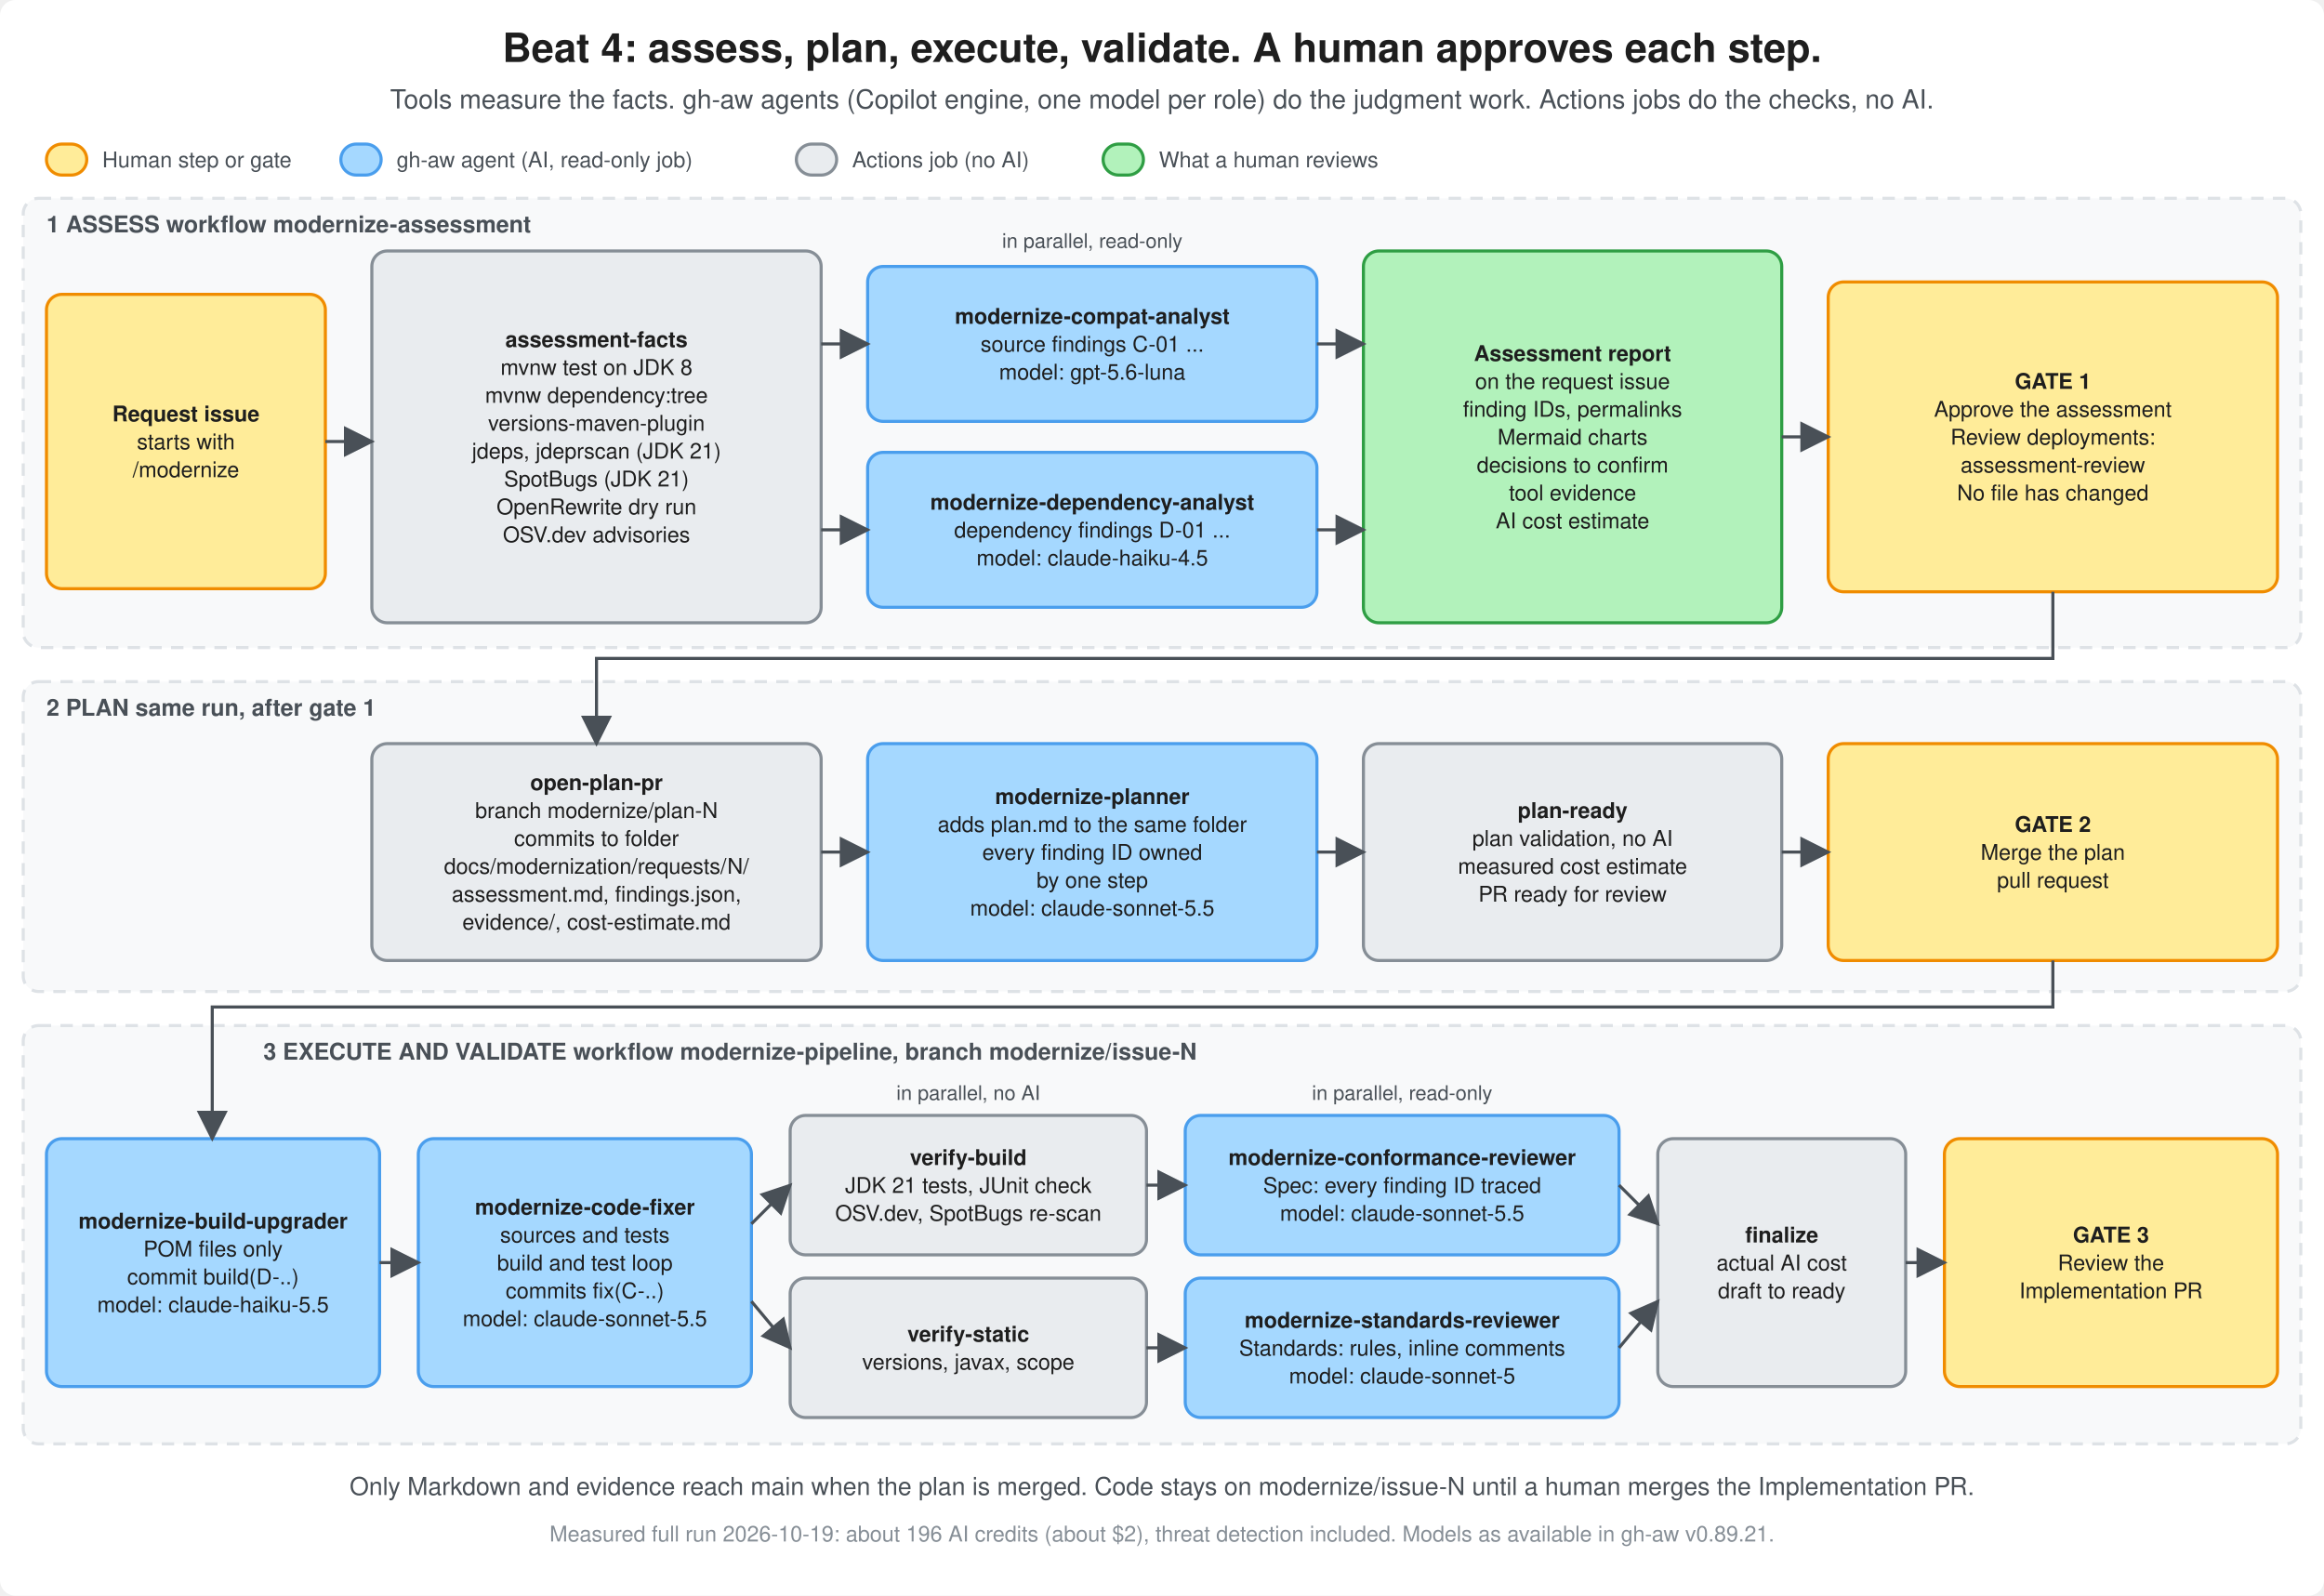
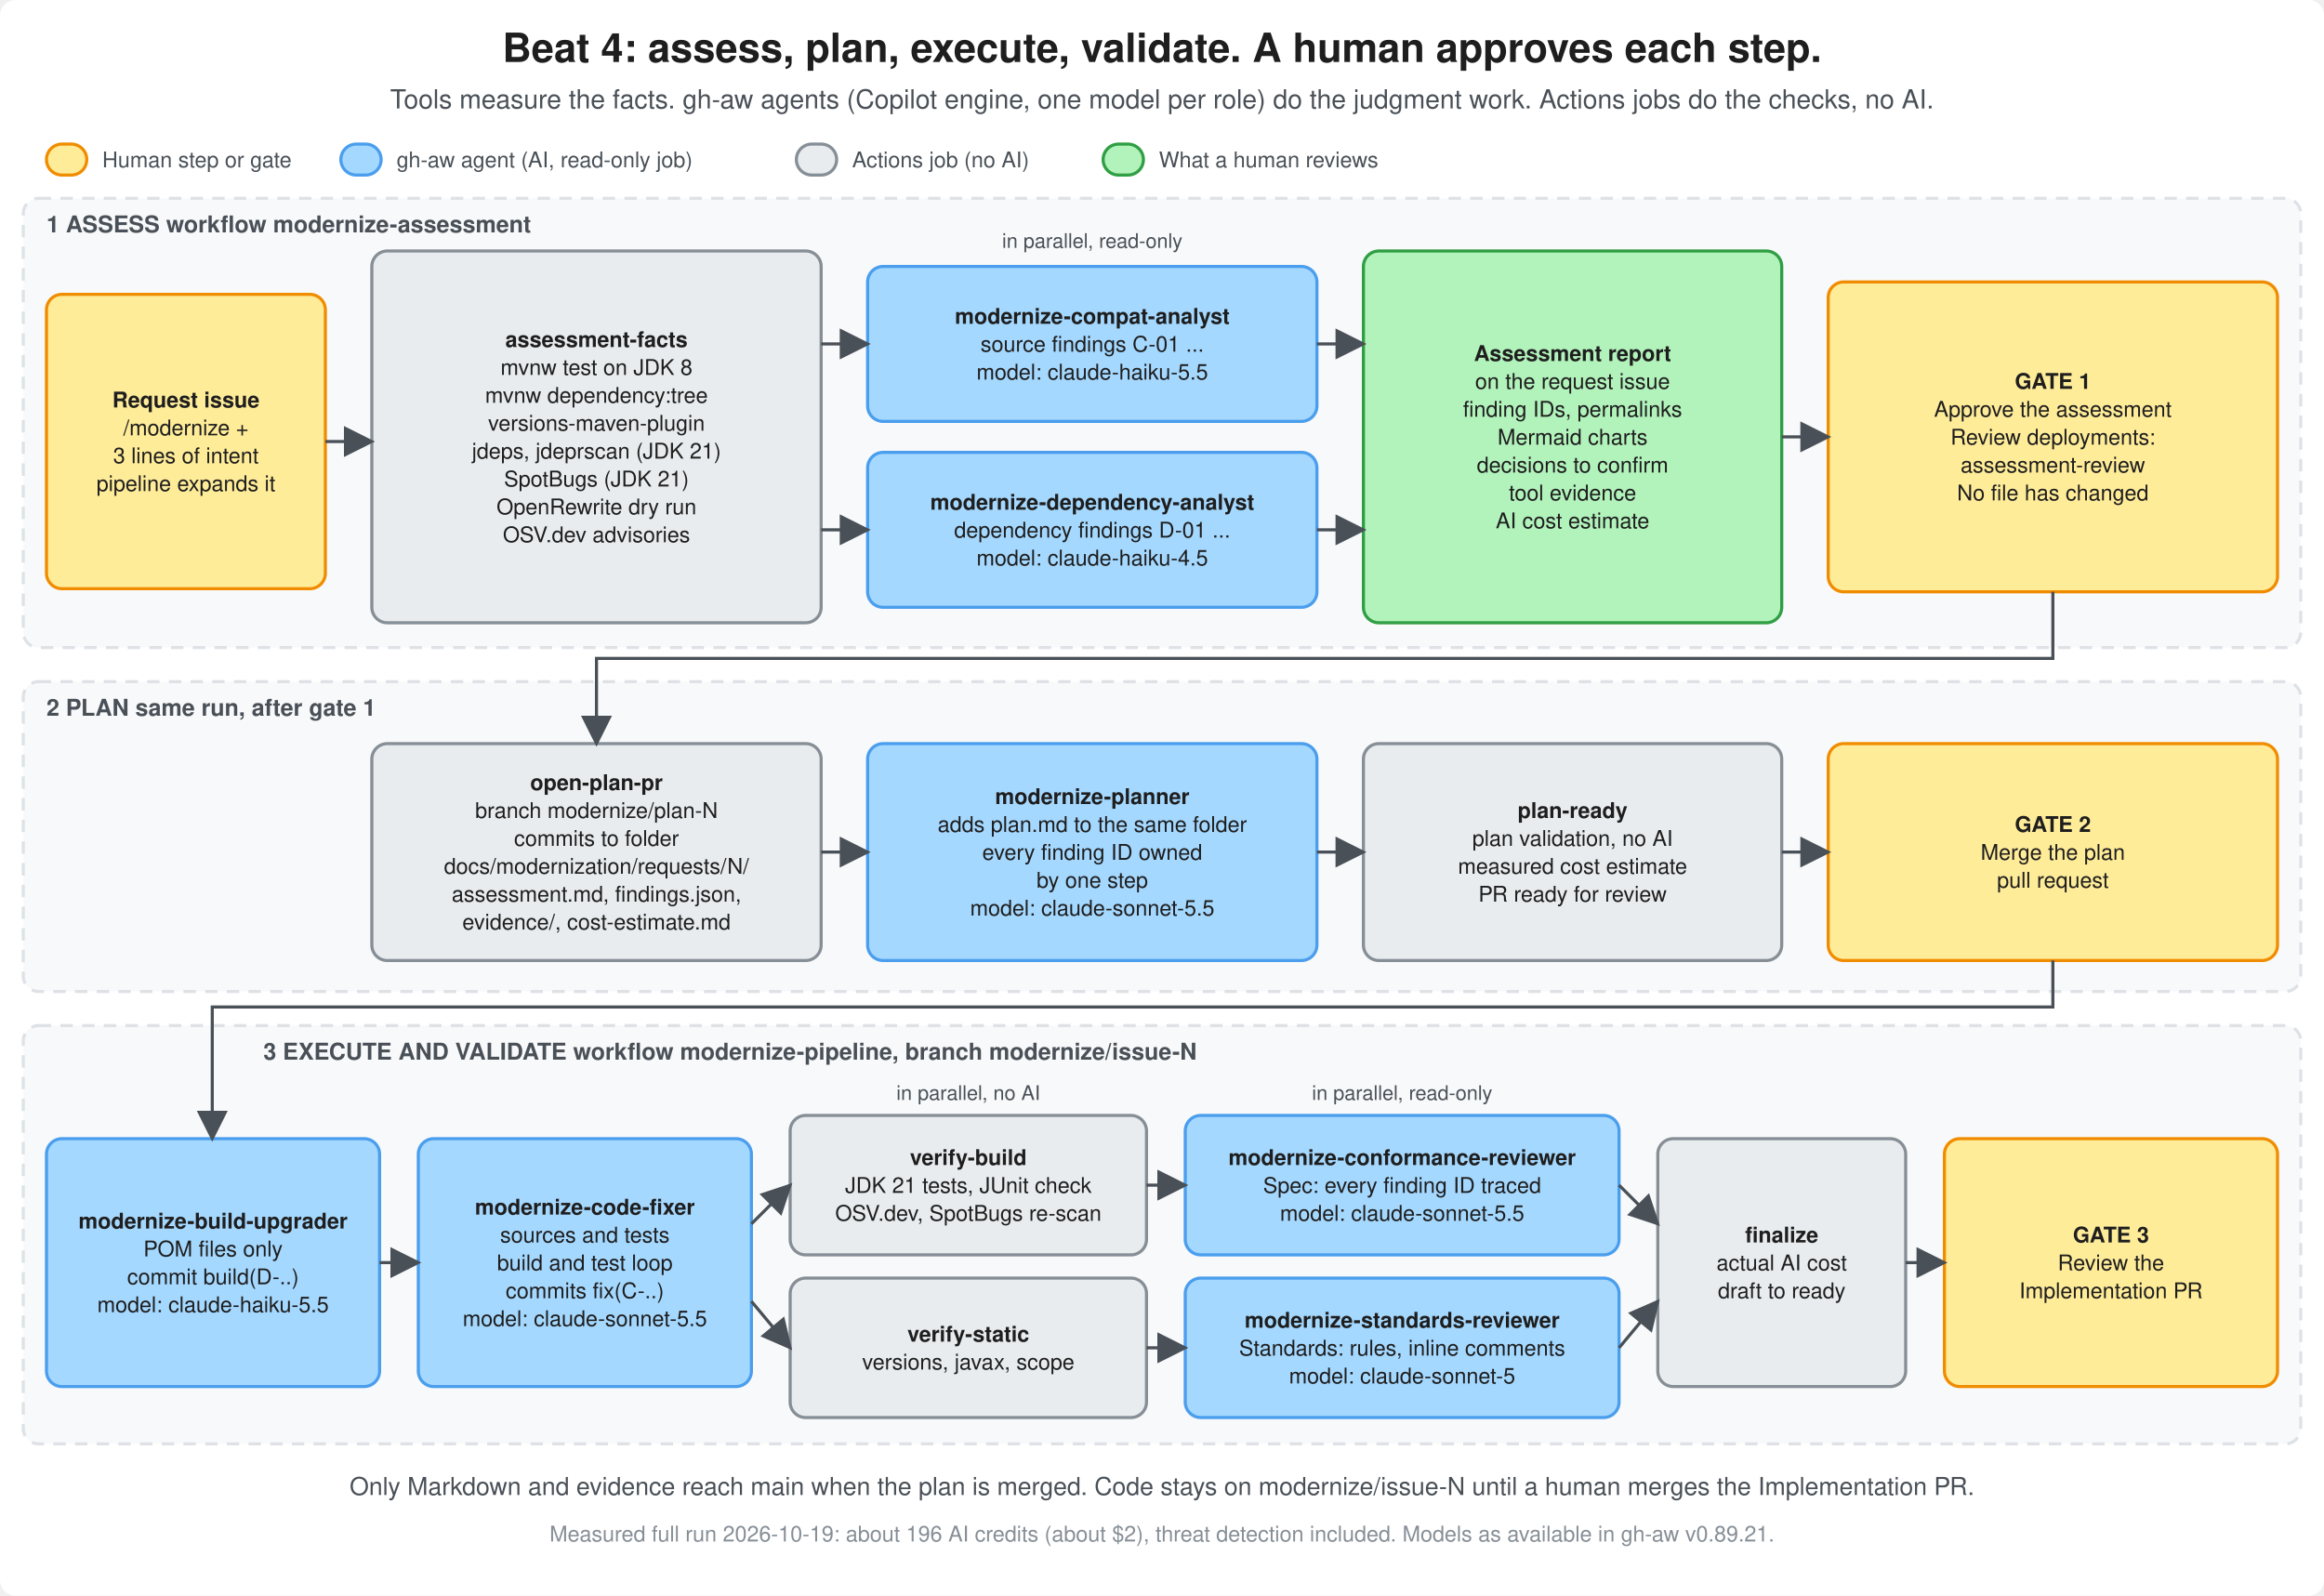
<svg xmlns="http://www.w3.org/2000/svg" viewBox="0 0 1500 1030" width="1500" height="1030">
  <defs>
    <marker id="ah" markerWidth="10" markerHeight="10" refX="9" refY="5" orient="auto-start-reverse">
      <path d="M0,0 L10,5 L0,10 z" fill="#495057" />
    </marker>
  </defs>
  <rect x="0" y="0" width="1500" height="1030" rx="10" fill="#ffffff" stroke="#ffffff" stroke-width="0" />
  <text x="750" y="40" font-size="26" text-anchor="middle" fill="#1e1e1e" font-weight="700" font-family="Segoe UI, Helvetica, Arial, sans-serif">Beat 4: assess, plan, execute, validate. A human approves each step.</text>
  <text x="750" y="70" font-size="17" text-anchor="middle" fill="#495057" font-family="Segoe UI, Helvetica, Arial, sans-serif">Tools measure the facts. gh-aw agents (Copilot engine, one model per role) do the judgment work. Actions jobs do the checks, no AI.</text>
  <rect x="30" y="93" width="26" height="20" rx="10" fill="#ffec99" stroke="#f08c00" stroke-width="2" />
  <text x="66" y="108" font-size="14" text-anchor="start" fill="#495057" font-family="Segoe UI, Helvetica, Arial, sans-serif">Human step or gate</text>
  <rect x="220" y="93" width="26" height="20" rx="10" fill="#a5d8ff" stroke="#4a9eed" stroke-width="2" />
  <text x="256" y="108" font-size="14" text-anchor="start" fill="#495057" font-family="Segoe UI, Helvetica, Arial, sans-serif">gh-aw agent (AI, read-only job)</text>
  <rect x="514" y="93" width="26" height="20" rx="10" fill="#e9ecef" stroke="#868e96" stroke-width="2" />
  <text x="550" y="108" font-size="14" text-anchor="start" fill="#495057" font-family="Segoe UI, Helvetica, Arial, sans-serif">Actions job (no AI)</text>
  <rect x="712" y="93" width="26" height="20" rx="10" fill="#b2f2bb" stroke="#2f9e44" stroke-width="2" />
  <text x="748" y="108" font-size="14" text-anchor="start" fill="#495057" font-family="Segoe UI, Helvetica, Arial, sans-serif">What a human reviews</text>
  <rect x="15" y="128" width="1470" height="290" rx="10" fill="#f8f9fa" stroke="#dee2e6" stroke-width="2" stroke-dasharray="8 6" />
  <text x="30" y="150" font-size="15" text-anchor="start" fill="#495057" font-weight="700" font-family="Segoe UI, Helvetica, Arial, sans-serif">1  ASSESS   workflow modernize-assessment</text>
  <rect x="30" y="190" width="180" height="190" rx="10" fill="#ffec99" stroke="#f08c00" stroke-width="2" />
-   <text x="120.0" y="272" font-size="14" text-anchor="middle" fill="#1e1e1e" font-weight="700" font-family="Segoe UI, Helvetica, Arial, sans-serif">Request issue</text>
-   <text x="120.0" y="290" font-size="14" text-anchor="middle" fill="#1e1e1e" font-family="Segoe UI, Helvetica, Arial, sans-serif">starts with</text>
-   <text x="120.0" y="308" font-size="14" text-anchor="middle" fill="#1e1e1e" font-family="Segoe UI, Helvetica, Arial, sans-serif">/modernize</text>
+   <text x="120.0" y="263" font-size="14" text-anchor="middle" fill="#1e1e1e" font-weight="700" font-family="Segoe UI, Helvetica, Arial, sans-serif">Request issue</text>
+   <text x="120.0" y="281" font-size="14" text-anchor="middle" fill="#1e1e1e" font-family="Segoe UI, Helvetica, Arial, sans-serif">/modernize +</text>
+   <text x="120.0" y="299" font-size="14" text-anchor="middle" fill="#1e1e1e" font-family="Segoe UI, Helvetica, Arial, sans-serif">3 lines of intent</text>
+   <text x="120.0" y="317" font-size="14" text-anchor="middle" fill="#1e1e1e" font-family="Segoe UI, Helvetica, Arial, sans-serif">pipeline expands it</text>
  <rect x="240" y="162" width="290" height="240" rx="10" fill="#e9ecef" stroke="#868e96" stroke-width="2" />
  <text x="385.0" y="224" font-size="14" text-anchor="middle" fill="#1e1e1e" font-weight="700" font-family="Segoe UI, Helvetica, Arial, sans-serif">assessment-facts</text>
  <text x="385.0" y="242" font-size="14" text-anchor="middle" fill="#1e1e1e" font-family="Segoe UI, Helvetica, Arial, sans-serif">mvnw test on JDK 8</text>
  <text x="385.0" y="260" font-size="14" text-anchor="middle" fill="#1e1e1e" font-family="Segoe UI, Helvetica, Arial, sans-serif">mvnw dependency:tree</text>
  <text x="385.0" y="278" font-size="14" text-anchor="middle" fill="#1e1e1e" font-family="Segoe UI, Helvetica, Arial, sans-serif">versions-maven-plugin</text>
  <text x="385.0" y="296" font-size="14" text-anchor="middle" fill="#1e1e1e" font-family="Segoe UI, Helvetica, Arial, sans-serif">jdeps, jdeprscan (JDK 21)</text>
  <text x="385.0" y="314" font-size="14" text-anchor="middle" fill="#1e1e1e" font-family="Segoe UI, Helvetica, Arial, sans-serif">SpotBugs (JDK 21)</text>
  <text x="385.0" y="332" font-size="14" text-anchor="middle" fill="#1e1e1e" font-family="Segoe UI, Helvetica, Arial, sans-serif">OpenRewrite dry run</text>
  <text x="385.0" y="350" font-size="14" text-anchor="middle" fill="#1e1e1e" font-family="Segoe UI, Helvetica, Arial, sans-serif">OSV.dev advisories</text>
  <text x="705" y="160" font-size="13" text-anchor="middle" fill="#495057" font-family="Segoe UI, Helvetica, Arial, sans-serif">in parallel, read-only</text>
  <rect x="560" y="172" width="290" height="100" rx="10" fill="#a5d8ff" stroke="#4a9eed" stroke-width="2" />
  <text x="705.0" y="209" font-size="14" text-anchor="middle" fill="#1e1e1e" font-weight="700" font-family="Segoe UI, Helvetica, Arial, sans-serif">modernize-compat-analyst</text>
  <text x="705.0" y="227" font-size="14" text-anchor="middle" fill="#1e1e1e" font-family="Segoe UI, Helvetica, Arial, sans-serif">source findings C-01 ...</text>
-   <text x="705.0" y="245" font-size="14" text-anchor="middle" fill="#1e1e1e" font-family="Segoe UI, Helvetica, Arial, sans-serif">model: gpt-5.6-luna</text>
+   <text x="705.0" y="245" font-size="14" text-anchor="middle" fill="#1e1e1e" font-family="Segoe UI, Helvetica, Arial, sans-serif">model: claude-haiku-5.5</text>
  <rect x="560" y="292" width="290" height="100" rx="10" fill="#a5d8ff" stroke="#4a9eed" stroke-width="2" />
  <text x="705.0" y="329" font-size="14" text-anchor="middle" fill="#1e1e1e" font-weight="700" font-family="Segoe UI, Helvetica, Arial, sans-serif">modernize-dependency-analyst</text>
  <text x="705.0" y="347" font-size="14" text-anchor="middle" fill="#1e1e1e" font-family="Segoe UI, Helvetica, Arial, sans-serif">dependency findings D-01 ...</text>
  <text x="705.0" y="365" font-size="14" text-anchor="middle" fill="#1e1e1e" font-family="Segoe UI, Helvetica, Arial, sans-serif">model: claude-haiku-4.5</text>
  <rect x="880" y="162" width="270" height="240" rx="10" fill="#b2f2bb" stroke="#2f9e44" stroke-width="2" />
  <text x="1015.0" y="233" font-size="14" text-anchor="middle" fill="#1e1e1e" font-weight="700" font-family="Segoe UI, Helvetica, Arial, sans-serif">Assessment report</text>
  <text x="1015.0" y="251" font-size="14" text-anchor="middle" fill="#1e1e1e" font-family="Segoe UI, Helvetica, Arial, sans-serif">on the request issue</text>
  <text x="1015.0" y="269" font-size="14" text-anchor="middle" fill="#1e1e1e" font-family="Segoe UI, Helvetica, Arial, sans-serif">finding IDs, permalinks</text>
  <text x="1015.0" y="287" font-size="14" text-anchor="middle" fill="#1e1e1e" font-family="Segoe UI, Helvetica, Arial, sans-serif">Mermaid charts</text>
  <text x="1015.0" y="305" font-size="14" text-anchor="middle" fill="#1e1e1e" font-family="Segoe UI, Helvetica, Arial, sans-serif">decisions to confirm</text>
  <text x="1015.0" y="323" font-size="14" text-anchor="middle" fill="#1e1e1e" font-family="Segoe UI, Helvetica, Arial, sans-serif">tool evidence</text>
  <text x="1015.0" y="341" font-size="14" text-anchor="middle" fill="#1e1e1e" font-family="Segoe UI, Helvetica, Arial, sans-serif">AI cost estimate</text>
  <rect x="1180" y="182" width="290" height="200" rx="10" fill="#ffec99" stroke="#f08c00" stroke-width="2" />
  <text x="1325.0" y="251" font-size="14" text-anchor="middle" fill="#1e1e1e" font-weight="700" font-family="Segoe UI, Helvetica, Arial, sans-serif">GATE 1</text>
  <text x="1325.0" y="269" font-size="14" text-anchor="middle" fill="#1e1e1e" font-family="Segoe UI, Helvetica, Arial, sans-serif">Approve the assessment</text>
  <text x="1325.0" y="287" font-size="14" text-anchor="middle" fill="#1e1e1e" font-family="Segoe UI, Helvetica, Arial, sans-serif">Review deployments:</text>
  <text x="1325.0" y="305" font-size="14" text-anchor="middle" fill="#1e1e1e" font-family="Segoe UI, Helvetica, Arial, sans-serif">assessment-review</text>
  <text x="1325.0" y="323" font-size="14" text-anchor="middle" fill="#1e1e1e" font-family="Segoe UI, Helvetica, Arial, sans-serif">No file has changed</text>
  <path d="M210,285 L240,285" fill="none" stroke="#495057" stroke-width="2" marker-end="url(#ah)" />
  <path d="M530,222 L560,222" fill="none" stroke="#495057" stroke-width="2" marker-end="url(#ah)" />
  <path d="M530,342 L560,342" fill="none" stroke="#495057" stroke-width="2" marker-end="url(#ah)" />
  <path d="M850,222 L880,222" fill="none" stroke="#495057" stroke-width="2" marker-end="url(#ah)" />
  <path d="M850,342 L880,342" fill="none" stroke="#495057" stroke-width="2" marker-end="url(#ah)" />
  <path d="M1150,282 L1180,282" fill="none" stroke="#495057" stroke-width="2" marker-end="url(#ah)" />
  <rect x="15" y="440" width="1470" height="200" rx="10" fill="#f8f9fa" stroke="#dee2e6" stroke-width="2" stroke-dasharray="8 6" />
  <text x="30" y="462" font-size="15" text-anchor="start" fill="#495057" font-weight="700" font-family="Segoe UI, Helvetica, Arial, sans-serif">2  PLAN   same run, after gate 1</text>
  <rect x="240" y="480" width="290" height="140" rx="10" fill="#e9ecef" stroke="#868e96" stroke-width="2" />
  <text x="385.0" y="510" font-size="14" text-anchor="middle" fill="#1e1e1e" font-weight="700" font-family="Segoe UI, Helvetica, Arial, sans-serif">open-plan-pr</text>
  <text x="385.0" y="528" font-size="14" text-anchor="middle" fill="#1e1e1e" font-family="Segoe UI, Helvetica, Arial, sans-serif">branch modernize/plan-N</text>
  <text x="385.0" y="546" font-size="14" text-anchor="middle" fill="#1e1e1e" font-family="Segoe UI, Helvetica, Arial, sans-serif">commits to folder</text>
  <text x="385.0" y="564" font-size="14" text-anchor="middle" fill="#1e1e1e" font-family="Segoe UI, Helvetica, Arial, sans-serif">docs/modernization/requests/N/</text>
  <text x="385.0" y="582" font-size="14" text-anchor="middle" fill="#1e1e1e" font-family="Segoe UI, Helvetica, Arial, sans-serif">assessment.md, findings.json,</text>
  <text x="385.0" y="600" font-size="14" text-anchor="middle" fill="#1e1e1e" font-family="Segoe UI, Helvetica, Arial, sans-serif">evidence/, cost-estimate.md</text>
  <rect x="560" y="480" width="290" height="140" rx="10" fill="#a5d8ff" stroke="#4a9eed" stroke-width="2" />
  <text x="705.0" y="519" font-size="14" text-anchor="middle" fill="#1e1e1e" font-weight="700" font-family="Segoe UI, Helvetica, Arial, sans-serif">modernize-planner</text>
  <text x="705.0" y="537" font-size="14" text-anchor="middle" fill="#1e1e1e" font-family="Segoe UI, Helvetica, Arial, sans-serif">adds plan.md to the same folder</text>
  <text x="705.0" y="555" font-size="14" text-anchor="middle" fill="#1e1e1e" font-family="Segoe UI, Helvetica, Arial, sans-serif">every finding ID owned</text>
  <text x="705.0" y="573" font-size="14" text-anchor="middle" fill="#1e1e1e" font-family="Segoe UI, Helvetica, Arial, sans-serif">by one step</text>
  <text x="705.0" y="591" font-size="14" text-anchor="middle" fill="#1e1e1e" font-family="Segoe UI, Helvetica, Arial, sans-serif">model: claude-sonnet-5.5</text>
  <rect x="880" y="480" width="270" height="140" rx="10" fill="#e9ecef" stroke="#868e96" stroke-width="2" />
  <text x="1015.0" y="528" font-size="14" text-anchor="middle" fill="#1e1e1e" font-weight="700" font-family="Segoe UI, Helvetica, Arial, sans-serif">plan-ready</text>
  <text x="1015.0" y="546" font-size="14" text-anchor="middle" fill="#1e1e1e" font-family="Segoe UI, Helvetica, Arial, sans-serif">plan validation, no AI</text>
  <text x="1015.0" y="564" font-size="14" text-anchor="middle" fill="#1e1e1e" font-family="Segoe UI, Helvetica, Arial, sans-serif">measured cost estimate</text>
  <text x="1015.0" y="582" font-size="14" text-anchor="middle" fill="#1e1e1e" font-family="Segoe UI, Helvetica, Arial, sans-serif">PR ready for review</text>
  <rect x="1180" y="480" width="290" height="140" rx="10" fill="#ffec99" stroke="#f08c00" stroke-width="2" />
  <text x="1325.0" y="537" font-size="14" text-anchor="middle" fill="#1e1e1e" font-weight="700" font-family="Segoe UI, Helvetica, Arial, sans-serif">GATE 2</text>
  <text x="1325.0" y="555" font-size="14" text-anchor="middle" fill="#1e1e1e" font-family="Segoe UI, Helvetica, Arial, sans-serif">Merge the plan</text>
  <text x="1325.0" y="573" font-size="14" text-anchor="middle" fill="#1e1e1e" font-family="Segoe UI, Helvetica, Arial, sans-serif">pull request</text>
  <path d="M1325,382 L1325,425 L385,425 L385,480" fill="none" stroke="#495057" stroke-width="2" marker-end="url(#ah)" />
  <path d="M530,550 L560,550" fill="none" stroke="#495057" stroke-width="2" marker-end="url(#ah)" />
  <path d="M850,550 L880,550" fill="none" stroke="#495057" stroke-width="2" marker-end="url(#ah)" />
  <path d="M1150,550 L1180,550" fill="none" stroke="#495057" stroke-width="2" marker-end="url(#ah)" />
  <rect x="15" y="662" width="1470" height="270" rx="10" fill="#f8f9fa" stroke="#dee2e6" stroke-width="2" stroke-dasharray="8 6" />
  <text x="170" y="684" font-size="15" text-anchor="start" fill="#495057" font-weight="700" font-family="Segoe UI, Helvetica, Arial, sans-serif">3  EXECUTE AND VALIDATE   workflow modernize-pipeline, branch modernize/issue-N</text>
  <rect x="30" y="735" width="215" height="160" rx="10" fill="#a5d8ff" stroke="#4a9eed" stroke-width="2" />
  <text x="137.5" y="793" font-size="14" text-anchor="middle" fill="#1e1e1e" font-weight="700" font-family="Segoe UI, Helvetica, Arial, sans-serif">modernize-build-upgrader</text>
  <text x="137.5" y="811" font-size="14" text-anchor="middle" fill="#1e1e1e" font-family="Segoe UI, Helvetica, Arial, sans-serif">POM files only</text>
  <text x="137.5" y="829" font-size="14" text-anchor="middle" fill="#1e1e1e" font-family="Segoe UI, Helvetica, Arial, sans-serif">commit build(D-..)</text>
  <text x="137.5" y="847" font-size="14" text-anchor="middle" fill="#1e1e1e" font-family="Segoe UI, Helvetica, Arial, sans-serif">model: claude-haiku-5.5</text>
  <rect x="270" y="735" width="215" height="160" rx="10" fill="#a5d8ff" stroke="#4a9eed" stroke-width="2" />
  <text x="377.5" y="784" font-size="14" text-anchor="middle" fill="#1e1e1e" font-weight="700" font-family="Segoe UI, Helvetica, Arial, sans-serif">modernize-code-fixer</text>
  <text x="377.5" y="802" font-size="14" text-anchor="middle" fill="#1e1e1e" font-family="Segoe UI, Helvetica, Arial, sans-serif">sources and tests</text>
  <text x="377.5" y="820" font-size="14" text-anchor="middle" fill="#1e1e1e" font-family="Segoe UI, Helvetica, Arial, sans-serif">build and test loop</text>
  <text x="377.5" y="838" font-size="14" text-anchor="middle" fill="#1e1e1e" font-family="Segoe UI, Helvetica, Arial, sans-serif">commits fix(C-..)</text>
  <text x="377.5" y="856" font-size="14" text-anchor="middle" fill="#1e1e1e" font-family="Segoe UI, Helvetica, Arial, sans-serif">model: claude-sonnet-5.5</text>
  <text x="625" y="710" font-size="13" text-anchor="middle" fill="#495057" font-family="Segoe UI, Helvetica, Arial, sans-serif">in parallel, no AI</text>
  <rect x="510" y="720" width="230" height="90" rx="10" fill="#e9ecef" stroke="#868e96" stroke-width="2" />
  <text x="625.0" y="752" font-size="14" text-anchor="middle" fill="#1e1e1e" font-weight="700" font-family="Segoe UI, Helvetica, Arial, sans-serif">verify-build</text>
  <text x="625.0" y="770" font-size="14" text-anchor="middle" fill="#1e1e1e" font-family="Segoe UI, Helvetica, Arial, sans-serif">JDK 21 tests, JUnit check</text>
  <text x="625.0" y="788" font-size="14" text-anchor="middle" fill="#1e1e1e" font-family="Segoe UI, Helvetica, Arial, sans-serif">OSV.dev, SpotBugs re-scan</text>
  <rect x="510" y="825" width="230" height="90" rx="10" fill="#e9ecef" stroke="#868e96" stroke-width="2" />
  <text x="625.0" y="866" font-size="14" text-anchor="middle" fill="#1e1e1e" font-weight="700" font-family="Segoe UI, Helvetica, Arial, sans-serif">verify-static</text>
  <text x="625.0" y="884" font-size="14" text-anchor="middle" fill="#1e1e1e" font-family="Segoe UI, Helvetica, Arial, sans-serif">versions, javax, scope</text>
  <text x="905" y="710" font-size="13" text-anchor="middle" fill="#495057" font-family="Segoe UI, Helvetica, Arial, sans-serif">in parallel, read-only</text>
  <rect x="765" y="720" width="280" height="90" rx="10" fill="#a5d8ff" stroke="#4a9eed" stroke-width="2" />
  <text x="905.0" y="752" font-size="14" text-anchor="middle" fill="#1e1e1e" font-weight="700" font-family="Segoe UI, Helvetica, Arial, sans-serif">modernize-conformance-reviewer</text>
  <text x="905.0" y="770" font-size="14" text-anchor="middle" fill="#1e1e1e" font-family="Segoe UI, Helvetica, Arial, sans-serif">Spec: every finding ID traced</text>
  <text x="905.0" y="788" font-size="14" text-anchor="middle" fill="#1e1e1e" font-family="Segoe UI, Helvetica, Arial, sans-serif">model: claude-sonnet-5.5</text>
  <rect x="765" y="825" width="280" height="90" rx="10" fill="#a5d8ff" stroke="#4a9eed" stroke-width="2" />
  <text x="905.0" y="857" font-size="14" text-anchor="middle" fill="#1e1e1e" font-weight="700" font-family="Segoe UI, Helvetica, Arial, sans-serif">modernize-standards-reviewer</text>
  <text x="905.0" y="875" font-size="14" text-anchor="middle" fill="#1e1e1e" font-family="Segoe UI, Helvetica, Arial, sans-serif">Standards: rules, inline comments</text>
  <text x="905.0" y="893" font-size="14" text-anchor="middle" fill="#1e1e1e" font-family="Segoe UI, Helvetica, Arial, sans-serif">model: claude-sonnet-5</text>
  <rect x="1070" y="735" width="160" height="160" rx="10" fill="#e9ecef" stroke="#868e96" stroke-width="2" />
  <text x="1150.0" y="802" font-size="14" text-anchor="middle" fill="#1e1e1e" font-weight="700" font-family="Segoe UI, Helvetica, Arial, sans-serif">finalize</text>
  <text x="1150.0" y="820" font-size="14" text-anchor="middle" fill="#1e1e1e" font-family="Segoe UI, Helvetica, Arial, sans-serif">actual AI cost</text>
  <text x="1150.0" y="838" font-size="14" text-anchor="middle" fill="#1e1e1e" font-family="Segoe UI, Helvetica, Arial, sans-serif">draft to ready</text>
  <rect x="1255" y="735" width="215" height="160" rx="10" fill="#ffec99" stroke="#f08c00" stroke-width="2" />
  <text x="1362.5" y="802" font-size="14" text-anchor="middle" fill="#1e1e1e" font-weight="700" font-family="Segoe UI, Helvetica, Arial, sans-serif">GATE 3</text>
  <text x="1362.5" y="820" font-size="14" text-anchor="middle" fill="#1e1e1e" font-family="Segoe UI, Helvetica, Arial, sans-serif">Review the</text>
  <text x="1362.5" y="838" font-size="14" text-anchor="middle" fill="#1e1e1e" font-family="Segoe UI, Helvetica, Arial, sans-serif">Implementation PR</text>
  <path d="M1325,620 L1325,650 L137,650 L137,735" fill="none" stroke="#495057" stroke-width="2" marker-end="url(#ah)" />
  <path d="M245,815 L270,815" fill="none" stroke="#495057" stroke-width="2" marker-end="url(#ah)" />
  <path d="M485,790 L510,765" fill="none" stroke="#495057" stroke-width="2" marker-end="url(#ah)" />
  <path d="M485,840 L510,870" fill="none" stroke="#495057" stroke-width="2" marker-end="url(#ah)" />
  <path d="M740,765 L765,765" fill="none" stroke="#495057" stroke-width="2" marker-end="url(#ah)" />
  <path d="M740,870 L765,870" fill="none" stroke="#495057" stroke-width="2" marker-end="url(#ah)" />
  <path d="M1045,765 L1070,790" fill="none" stroke="#495057" stroke-width="2" marker-end="url(#ah)" />
  <path d="M1045,870 L1070,840" fill="none" stroke="#495057" stroke-width="2" marker-end="url(#ah)" />
  <path d="M1230,815 L1255,815" fill="none" stroke="#495057" stroke-width="2" marker-end="url(#ah)" />
  <text x="750" y="965" font-size="16" text-anchor="middle" fill="#495057" font-family="Segoe UI, Helvetica, Arial, sans-serif">Only Markdown and evidence reach main when the plan is merged. Code stays on modernize/issue-N until a human merges the Implementation PR.</text>
  <text x="750" y="995" font-size="14" text-anchor="middle" fill="#868e96" font-family="Segoe UI, Helvetica, Arial, sans-serif">Measured full run 2026-10-19: about 196 AI credits (about $2), threat detection included. Models as available in gh-aw v0.89.21.</text>
</svg>
